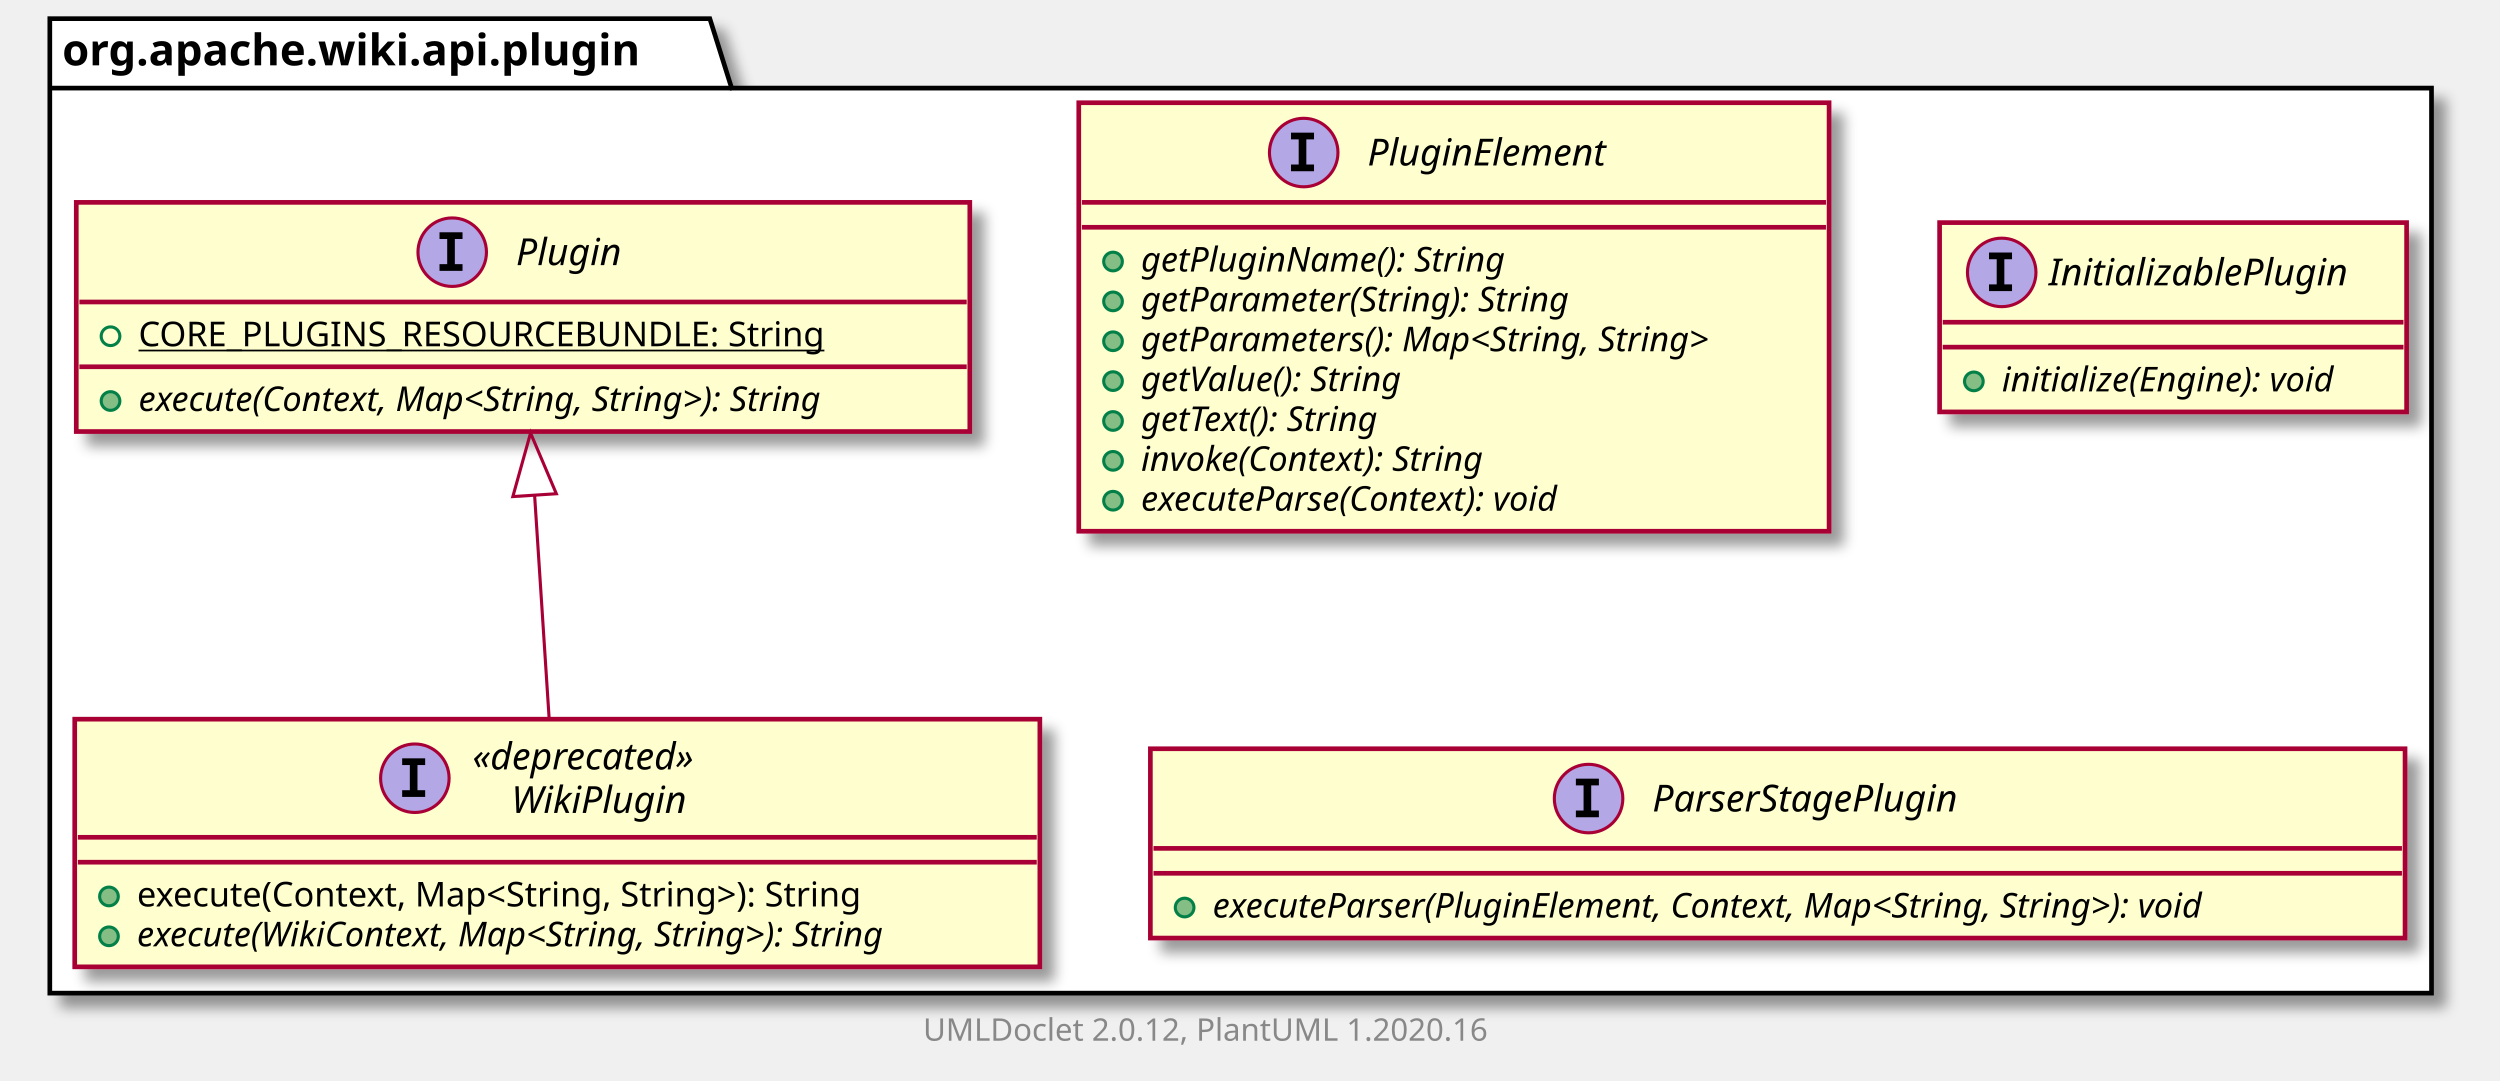
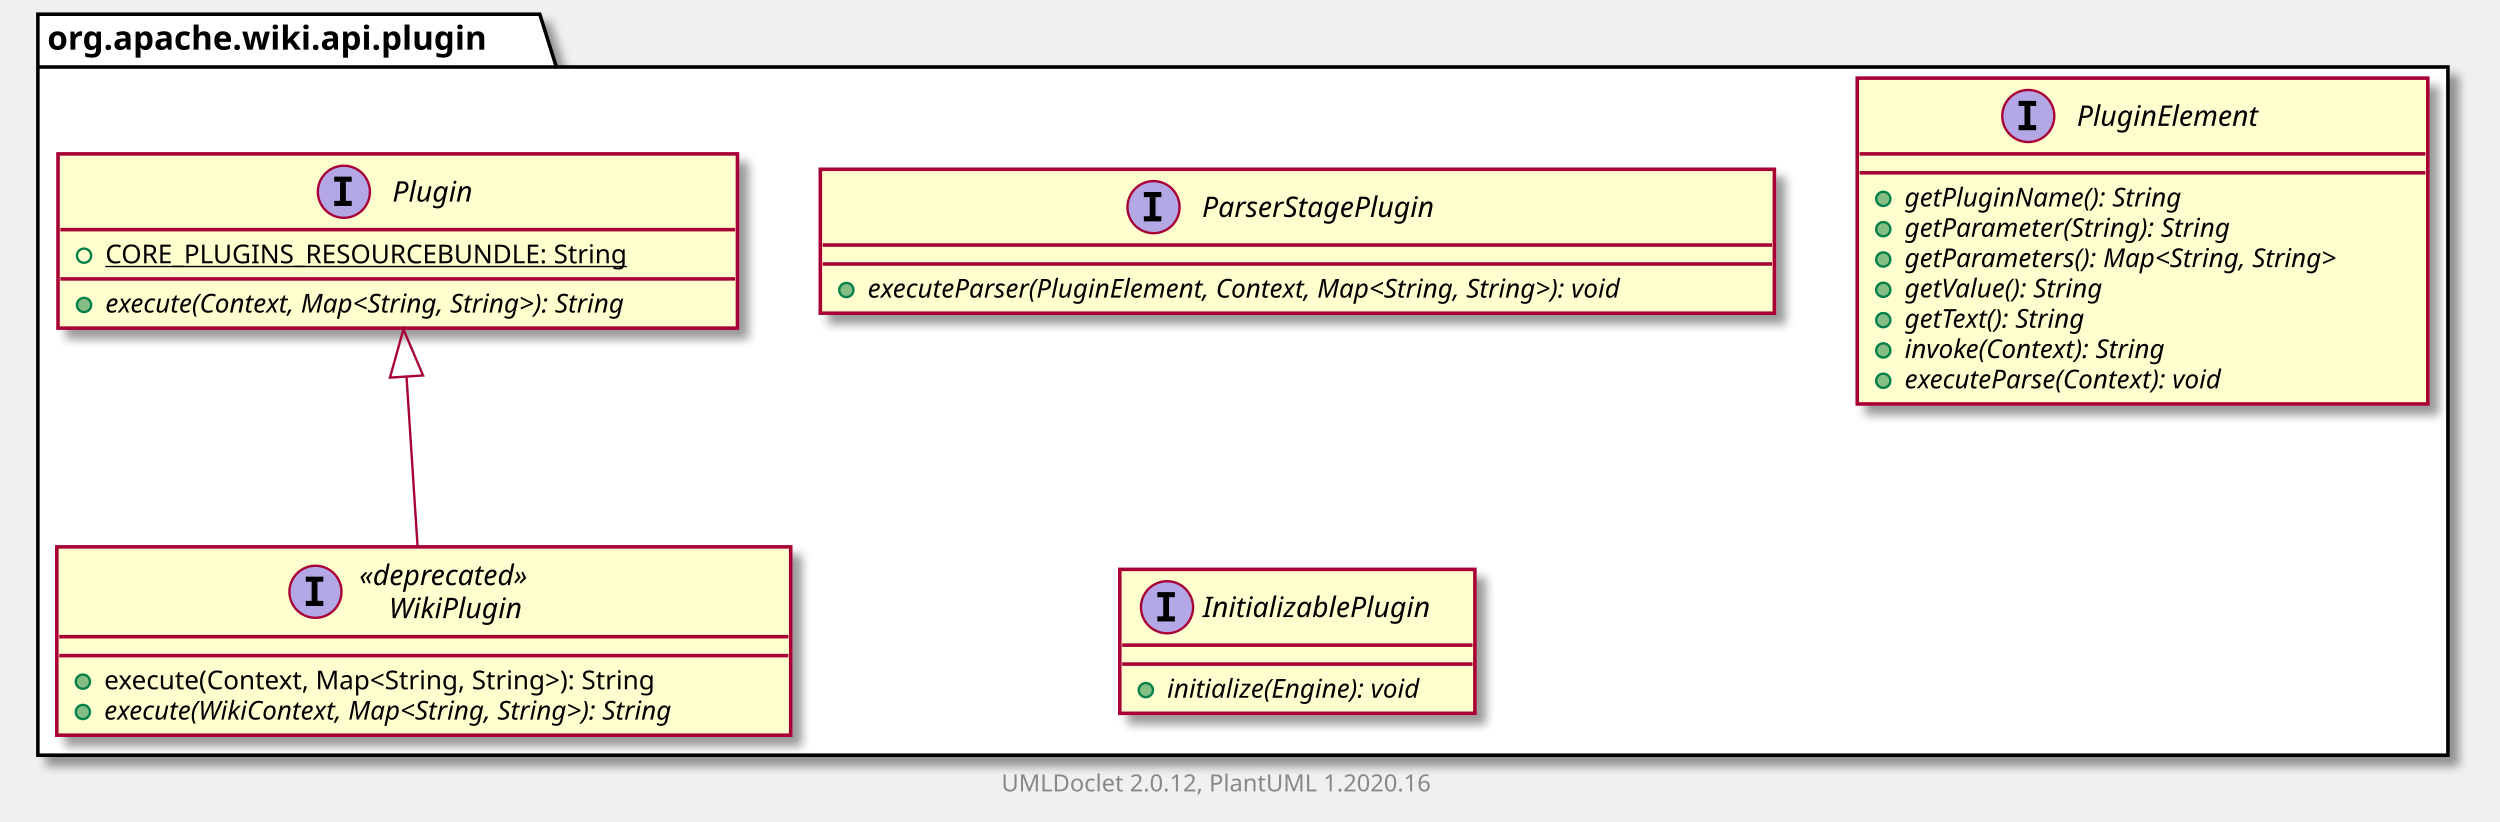
- <svg xmlns="http://www.w3.org/2000/svg" xmlns:xlink="http://www.w3.org/1999/xlink" contentScriptType="application/ecmascript" contentStyleType="text/css" height="347px" preserveAspectRatio="none" style="width:803px;height:347px;" version="1.1" viewBox="0 0 803 347" width="803px" zoomAndPan="magnify">
+ <svg xmlns="http://www.w3.org/2000/svg" xmlns:xlink="http://www.w3.org/1999/xlink" contentScriptType="application/ecmascript" contentStyleType="text/css" height="347px" preserveAspectRatio="none" style="width:1056px;height:347px;" version="1.1" viewBox="0 0 1056 347" width="1056px" zoomAndPan="magnify">
  <defs>
-     <filter height="300%" id="fl4pyo57fm70f" width="300%" x="-1" y="-1">
+     <filter height="300%" id="f1dpexxwe11yf7" width="300%" x="-1" y="-1">
      <feGaussianBlur result="blurOut" stdDeviation="2.0" />
      <feColorMatrix in="blurOut" result="blurOut2" type="matrix" values="0 0 0 0 0 0 0 0 0 0 0 0 0 0 0 0 0 0 .4 0" />
      <feOffset dx="4.0" dy="4.0" in="blurOut2" result="blurOut3" />
      <feBlend in="SourceGraphic" in2="blurOut3" mode="normal" />
    </filter>
  </defs>
  <g>
-     <polygon fill="#FFFFFF" filter="url(#fl4pyo57fm70f)" points="16,6,228,6,235,28.297,781,28.297,781,319,16,319,16,6" style="stroke: #000000; stroke-width: 1.5;" />
+     <polygon fill="#FFFFFF" filter="url(#f1dpexxwe11yf7)" points="16,6,228,6,235,28.297,1034,28.297,1034,319,16,319,16,6" style="stroke: #000000; stroke-width: 1.5;" />
    <line style="stroke: #000000; stroke-width: 1.5;" x1="16" x2="235" y1="28.297" y2="28.297" />
    <text fill="#000000" font-family="sans-serif" font-size="14" font-weight="bold" lengthAdjust="spacingAndGlyphs" textLength="206" x="20" y="20.995">org.apache.wiki.api.plugin</text>
+     <a href="ParserStagePlugin.html" target="_top" title="ParserStagePlugin.html" xlink:actuate="onRequest" xlink:href="ParserStagePlugin.html" xlink:show="new" xlink:title="ParserStagePlugin.html" xlink:type="simple">
+       <rect codeLine="3" fill="#FEFECE" filter="url(#f1dpexxwe11yf7)" height="60.805" id="org.apache.wiki.api.plugin.ParserStagePlugin" style="stroke: #A80036; stroke-width: 1.5;" width="403" x="346.5" y="71.5" />
+       <ellipse cx="487.25" cy="87.5" fill="#B4A7E5" rx="11" ry="11" style="stroke: #A80036; stroke-width: 1.0;" />
+       <path d="M483.172,83.266 L483.172,81.109 L490.562,81.109 L490.562,83.266 L488.094,83.266 L488.094,91.344 L490.562,91.344 L490.562,93.5 L483.172,93.5 L483.172,91.344 L485.641,91.344 L485.641,83.266 L483.172,83.266 Z " />
+       <text fill="#000000" font-family="sans-serif" font-size="12" font-style="italic" lengthAdjust="spacingAndGlyphs" textLength="113" x="507.75" y="91.654">ParserStagePlugin</text>
+       <line style="stroke: #A80036; stroke-width: 1.5;" x1="347.5" x2="748.5" y1="103.5" y2="103.5" />
+       <line style="stroke: #A80036; stroke-width: 1.5;" x1="347.5" x2="748.5" y1="111.5" y2="111.5" />
+       <ellipse cx="357.5" cy="122.5" fill="#84BE84" rx="3" ry="3" style="stroke: #038048; stroke-width: 1.0;" />
+       <text fill="#000000" font-family="sans-serif" font-size="11" font-style="italic" lengthAdjust="spacingAndGlyphs" textLength="377" x="366.5" y="125.71">executeParser(PluginElement, Context, Map&lt;String, String&gt;): void</text>
+     </a>
    <a href="PluginElement.html" target="_top" title="PluginElement.html" xlink:actuate="onRequest" xlink:href="PluginElement.html" xlink:show="new" xlink:title="PluginElement.html" xlink:type="simple">
-       <rect codeLine="3" fill="#FEFECE" filter="url(#fl4pyo57fm70f)" height="137.633" id="org.apache.wiki.api.plugin.PluginElement" style="stroke: #A80036; stroke-width: 1.5;" width="241" x="346.5" y="33" />
-       <ellipse cx="418.75" cy="49" fill="#B4A7E5" rx="11" ry="11" style="stroke: #A80036; stroke-width: 1.0;" />
-       <path d="M414.672,44.766 L414.672,42.609 L422.062,42.609 L422.062,44.766 L419.594,44.766 L419.594,52.844 L422.062,52.844 L422.062,55 L414.672,55 L414.672,52.844 L417.141,52.844 L417.141,44.766 L414.672,44.766 Z " />
-       <text fill="#000000" font-family="sans-serif" font-size="12" font-style="italic" lengthAdjust="spacingAndGlyphs" textLength="88" x="439.25" y="53.154">PluginElement</text>
-       <line style="stroke: #A80036; stroke-width: 1.5;" x1="347.5" x2="586.5" y1="65" y2="65" />
-       <line style="stroke: #A80036; stroke-width: 1.5;" x1="347.5" x2="586.5" y1="73" y2="73" />
-       <ellipse cx="357.5" cy="84" fill="#84BE84" rx="3" ry="3" style="stroke: #038048; stroke-width: 1.0;" />
-       <text fill="#000000" font-family="sans-serif" font-size="11" font-style="italic" lengthAdjust="spacingAndGlyphs" textLength="134" x="366.5" y="87.21">getPluginName(): String</text>
-       <ellipse cx="357.5" cy="96.805" fill="#84BE84" rx="3" ry="3" style="stroke: #038048; stroke-width: 1.0;" />
-       <text fill="#000000" font-family="sans-serif" font-size="11" font-style="italic" lengthAdjust="spacingAndGlyphs" textLength="160" x="366.5" y="100.015">getParameter(String): String</text>
-       <ellipse cx="357.5" cy="109.609" fill="#84BE84" rx="3" ry="3" style="stroke: #038048; stroke-width: 1.0;" />
-       <text fill="#000000" font-family="sans-serif" font-size="11" font-style="italic" lengthAdjust="spacingAndGlyphs" textLength="215" x="366.5" y="112.82">getParameters(): Map&lt;String, String&gt;</text>
-       <ellipse cx="357.5" cy="122.414" fill="#84BE84" rx="3" ry="3" style="stroke: #038048; stroke-width: 1.0;" />
-       <text fill="#000000" font-family="sans-serif" font-size="11" font-style="italic" lengthAdjust="spacingAndGlyphs" textLength="99" x="366.5" y="125.624">getValue(): String</text>
-       <ellipse cx="357.5" cy="135.219" fill="#84BE84" rx="3" ry="3" style="stroke: #038048; stroke-width: 1.0;" />
-       <text fill="#000000" font-family="sans-serif" font-size="11" font-style="italic" lengthAdjust="spacingAndGlyphs" textLength="92" x="366.5" y="138.429">getText(): String</text>
-       <ellipse cx="357.5" cy="148.023" fill="#84BE84" rx="3" ry="3" style="stroke: #038048; stroke-width: 1.0;" />
-       <text fill="#000000" font-family="sans-serif" font-size="11" font-style="italic" lengthAdjust="spacingAndGlyphs" textLength="130" x="366.5" y="151.234">invoke(Context): String</text>
-       <ellipse cx="357.5" cy="160.828" fill="#84BE84" rx="3" ry="3" style="stroke: #038048; stroke-width: 1.0;" />
-       <text fill="#000000" font-family="sans-serif" font-size="11" font-style="italic" lengthAdjust="spacingAndGlyphs" textLength="161" x="366.5" y="164.039">executeParse(Context): void</text>
-     </a>
-     <a href="InitializablePlugin.html" target="_top" title="InitializablePlugin.html" xlink:actuate="onRequest" xlink:href="InitializablePlugin.html" xlink:show="new" xlink:title="InitializablePlugin.html" xlink:type="simple">
-       <rect codeLine="13" fill="#FEFECE" filter="url(#fl4pyo57fm70f)" height="60.805" id="org.apache.wiki.api.plugin.InitializablePlugin" style="stroke: #A80036; stroke-width: 1.5;" width="150" x="623" y="71.5" />
-       <ellipse cx="642.95" cy="87.5" fill="#B4A7E5" rx="11" ry="11" style="stroke: #A80036; stroke-width: 1.0;" />
-       <path d="M638.872,83.266 L638.872,81.109 L646.263,81.109 L646.263,83.266 L643.794,83.266 L643.794,91.344 L646.263,91.344 L646.263,93.5 L638.872,93.5 L638.872,91.344 L641.341,91.344 L641.341,83.266 L638.872,83.266 Z " />
-       <text fill="#000000" font-family="sans-serif" font-size="12" font-style="italic" lengthAdjust="spacingAndGlyphs" textLength="107" x="658.05" y="91.654">InitializablePlugin</text>
-       <line style="stroke: #A80036; stroke-width: 1.5;" x1="624" x2="772" y1="103.5" y2="103.5" />
-       <line style="stroke: #A80036; stroke-width: 1.5;" x1="624" x2="772" y1="111.5" y2="111.5" />
-       <ellipse cx="634" cy="122.5" fill="#84BE84" rx="3" ry="3" style="stroke: #038048; stroke-width: 1.0;" />
-       <text fill="#000000" font-family="sans-serif" font-size="11" font-style="italic" lengthAdjust="spacingAndGlyphs" textLength="124" x="643" y="125.71">initialize(Engine): void</text>
-     </a>
-     <a href="ParserStagePlugin.html" target="_top" title="ParserStagePlugin.html" xlink:actuate="onRequest" xlink:href="ParserStagePlugin.html" xlink:show="new" xlink:title="ParserStagePlugin.html" xlink:type="simple">
-       <rect codeLine="17" fill="#FEFECE" filter="url(#fl4pyo57fm70f)" height="60.805" id="org.apache.wiki.api.plugin.ParserStagePlugin" style="stroke: #A80036; stroke-width: 1.5;" width="403" x="369.5" y="240.5" />
-       <ellipse cx="510.25" cy="256.5" fill="#B4A7E5" rx="11" ry="11" style="stroke: #A80036; stroke-width: 1.0;" />
-       <path d="M506.172,252.266 L506.172,250.109 L513.562,250.109 L513.562,252.266 L511.094,252.266 L511.094,260.344 L513.562,260.344 L513.562,262.5 L506.172,262.5 L506.172,260.344 L508.641,260.344 L508.641,252.266 L506.172,252.266 Z " />
-       <text fill="#000000" font-family="sans-serif" font-size="12" font-style="italic" lengthAdjust="spacingAndGlyphs" textLength="113" x="530.75" y="260.654">ParserStagePlugin</text>
-       <line style="stroke: #A80036; stroke-width: 1.5;" x1="370.5" x2="771.5" y1="272.5" y2="272.5" />
-       <line style="stroke: #A80036; stroke-width: 1.5;" x1="370.5" x2="771.5" y1="280.5" y2="280.5" />
-       <ellipse cx="380.5" cy="291.5" fill="#84BE84" rx="3" ry="3" style="stroke: #038048; stroke-width: 1.0;" />
-       <text fill="#000000" font-family="sans-serif" font-size="11" font-style="italic" lengthAdjust="spacingAndGlyphs" textLength="377" x="389.5" y="294.71">executeParser(PluginElement, Context, Map&lt;String, String&gt;): void</text>
+       <rect codeLine="7" fill="#FEFECE" filter="url(#f1dpexxwe11yf7)" height="137.633" id="org.apache.wiki.api.plugin.PluginElement" style="stroke: #A80036; stroke-width: 1.5;" width="241" x="784.5" y="33" />
+       <ellipse cx="856.75" cy="49" fill="#B4A7E5" rx="11" ry="11" style="stroke: #A80036; stroke-width: 1.0;" />
+       <path d="M852.672,44.766 L852.672,42.609 L860.062,42.609 L860.062,44.766 L857.594,44.766 L857.594,52.844 L860.062,52.844 L860.062,55 L852.672,55 L852.672,52.844 L855.141,52.844 L855.141,44.766 L852.672,44.766 Z " />
+       <text fill="#000000" font-family="sans-serif" font-size="12" font-style="italic" lengthAdjust="spacingAndGlyphs" textLength="88" x="877.25" y="53.154">PluginElement</text>
+       <line style="stroke: #A80036; stroke-width: 1.5;" x1="785.5" x2="1024.5" y1="65" y2="65" />
+       <line style="stroke: #A80036; stroke-width: 1.5;" x1="785.5" x2="1024.5" y1="73" y2="73" />
+       <ellipse cx="795.5" cy="84" fill="#84BE84" rx="3" ry="3" style="stroke: #038048; stroke-width: 1.0;" />
+       <text fill="#000000" font-family="sans-serif" font-size="11" font-style="italic" lengthAdjust="spacingAndGlyphs" textLength="134" x="804.5" y="87.21">getPluginName(): String</text>
+       <ellipse cx="795.5" cy="96.805" fill="#84BE84" rx="3" ry="3" style="stroke: #038048; stroke-width: 1.0;" />
+       <text fill="#000000" font-family="sans-serif" font-size="11" font-style="italic" lengthAdjust="spacingAndGlyphs" textLength="160" x="804.5" y="100.015">getParameter(String): String</text>
+       <ellipse cx="795.5" cy="109.609" fill="#84BE84" rx="3" ry="3" style="stroke: #038048; stroke-width: 1.0;" />
+       <text fill="#000000" font-family="sans-serif" font-size="11" font-style="italic" lengthAdjust="spacingAndGlyphs" textLength="215" x="804.5" y="112.82">getParameters(): Map&lt;String, String&gt;</text>
+       <ellipse cx="795.5" cy="122.414" fill="#84BE84" rx="3" ry="3" style="stroke: #038048; stroke-width: 1.0;" />
+       <text fill="#000000" font-family="sans-serif" font-size="11" font-style="italic" lengthAdjust="spacingAndGlyphs" textLength="99" x="804.5" y="125.624">getValue(): String</text>
+       <ellipse cx="795.5" cy="135.219" fill="#84BE84" rx="3" ry="3" style="stroke: #038048; stroke-width: 1.0;" />
+       <text fill="#000000" font-family="sans-serif" font-size="11" font-style="italic" lengthAdjust="spacingAndGlyphs" textLength="92" x="804.5" y="138.429">getText(): String</text>
+       <ellipse cx="795.5" cy="148.023" fill="#84BE84" rx="3" ry="3" style="stroke: #038048; stroke-width: 1.0;" />
+       <text fill="#000000" font-family="sans-serif" font-size="11" font-style="italic" lengthAdjust="spacingAndGlyphs" textLength="130" x="804.5" y="151.234">invoke(Context): String</text>
+       <ellipse cx="795.5" cy="160.828" fill="#84BE84" rx="3" ry="3" style="stroke: #038048; stroke-width: 1.0;" />
+       <text fill="#000000" font-family="sans-serif" font-size="11" font-style="italic" lengthAdjust="spacingAndGlyphs" textLength="161" x="804.5" y="164.039">executeParse(Context): void</text>
    </a>
    <a href="Plugin.html" target="_top" title="Plugin.html" xlink:actuate="onRequest" xlink:href="Plugin.html" xlink:show="new" xlink:title="Plugin.html" xlink:type="simple">
-       <rect codeLine="21" fill="#FEFECE" filter="url(#fl4pyo57fm70f)" height="73.609" id="org.apache.wiki.api.plugin.Plugin" style="stroke: #A80036; stroke-width: 1.5;" width="287" x="24.5" y="65" />
+       <rect codeLine="17" fill="#FEFECE" filter="url(#f1dpexxwe11yf7)" height="73.609" id="org.apache.wiki.api.plugin.Plugin" style="stroke: #A80036; stroke-width: 1.5;" width="287" x="24.5" y="65" />
      <ellipse cx="145.25" cy="81" fill="#B4A7E5" rx="11" ry="11" style="stroke: #A80036; stroke-width: 1.0;" />
      <path d="M141.172,76.766 L141.172,74.609 L148.562,74.609 L148.562,76.766 L146.094,76.766 L146.094,84.844 L148.562,84.844 L148.562,87 L141.172,87 L141.172,84.844 L143.641,84.844 L143.641,76.766 L141.172,76.766 Z " />
      <text fill="#000000" font-family="sans-serif" font-size="12" font-style="italic" lengthAdjust="spacingAndGlyphs" textLength="37" x="165.75" y="85.154">Plugin</text>
      <line style="stroke: #A80036; stroke-width: 1.5;" x1="25.5" x2="310.5" y1="97" y2="97" />
      <ellipse cx="35.5" cy="108" fill="none" rx="3" ry="3" style="stroke: #038048; stroke-width: 1.0;" />
      <text fill="#000000" font-family="sans-serif" font-size="11" lengthAdjust="spacingAndGlyphs" text-decoration="underline" textLength="240" x="44.5" y="111.21">CORE_PLUGINS_RESOURCEBUNDLE: String</text>
      <line style="stroke: #A80036; stroke-width: 1.5;" x1="25.5" x2="310.5" y1="117.805" y2="117.805" />
      <ellipse cx="35.5" cy="128.805" fill="#84BE84" rx="3" ry="3" style="stroke: #038048; stroke-width: 1.0;" />
      <text fill="#000000" font-family="sans-serif" font-size="11" font-style="italic" lengthAdjust="spacingAndGlyphs" textLength="261" x="44.5" y="132.015">execute(Context, Map&lt;String, String&gt;): String</text>
    </a>
+     <a href="InitializablePlugin.html" target="_top" title="InitializablePlugin.html" xlink:actuate="onRequest" xlink:href="InitializablePlugin.html" xlink:show="new" xlink:title="InitializablePlugin.html" xlink:type="simple">
+       <rect codeLine="22" fill="#FEFECE" filter="url(#f1dpexxwe11yf7)" height="60.805" id="org.apache.wiki.api.plugin.InitializablePlugin" style="stroke: #A80036; stroke-width: 1.5;" width="150" x="473" y="240.5" />
+       <ellipse cx="492.95" cy="256.5" fill="#B4A7E5" rx="11" ry="11" style="stroke: #A80036; stroke-width: 1.0;" />
+       <path d="M488.872,252.266 L488.872,250.109 L496.262,250.109 L496.262,252.266 L493.794,252.266 L493.794,260.344 L496.262,260.344 L496.262,262.5 L488.872,262.5 L488.872,260.344 L491.341,260.344 L491.341,252.266 L488.872,252.266 Z " />
+       <text fill="#000000" font-family="sans-serif" font-size="12" font-style="italic" lengthAdjust="spacingAndGlyphs" textLength="107" x="508.05" y="260.654">InitializablePlugin</text>
+       <line style="stroke: #A80036; stroke-width: 1.5;" x1="474" x2="622" y1="272.5" y2="272.5" />
+       <line style="stroke: #A80036; stroke-width: 1.5;" x1="474" x2="622" y1="280.5" y2="280.5" />
+       <ellipse cx="484" cy="291.5" fill="#84BE84" rx="3" ry="3" style="stroke: #038048; stroke-width: 1.0;" />
+       <text fill="#000000" font-family="sans-serif" font-size="11" font-style="italic" lengthAdjust="spacingAndGlyphs" textLength="124" x="493" y="294.71">initialize(Engine): void</text>
+     </a>
    <a href="WikiPlugin.html" target="_top" title="WikiPlugin.html" xlink:actuate="onRequest" xlink:href="WikiPlugin.html" xlink:show="new" xlink:title="WikiPlugin.html" xlink:type="simple">
-       <rect codeLine="26" fill="#FEFECE" filter="url(#fl4pyo57fm70f)" height="79.547" id="org.apache.wiki.api.plugin.WikiPlugin" style="stroke: #A80036; stroke-width: 1.5;" width="310" x="24" y="231" />
+       <rect codeLine="26" fill="#FEFECE" filter="url(#f1dpexxwe11yf7)" height="79.547" id="org.apache.wiki.api.plugin.WikiPlugin" style="stroke: #A80036; stroke-width: 1.5;" width="310" x="24" y="231" />
      <ellipse cx="133.25" cy="249.969" fill="#B4A7E5" rx="11" ry="11" style="stroke: #A80036; stroke-width: 1.0;" />
      <path d="M129.172,245.734 L129.172,243.578 L136.562,243.578 L136.562,245.734 L134.094,245.734 L134.094,253.812 L136.562,253.812 L136.562,255.969 L129.172,255.969 L129.172,253.812 L131.641,253.812 L131.641,245.734 L129.172,245.734 Z " />
      <text fill="#000000" font-family="sans-serif" font-size="12" font-style="italic" lengthAdjust="spacingAndGlyphs" textLength="87" x="151.75" y="247.139">«deprecated»</text>
      <text fill="#000000" font-family="sans-serif" font-size="12" font-style="italic" lengthAdjust="spacingAndGlyphs" textLength="62" x="164.25" y="261.107">WikiPlugin</text>
      <line style="stroke: #A80036; stroke-width: 1.5;" x1="25" x2="333" y1="268.938" y2="268.938" />
      <line style="stroke: #A80036; stroke-width: 1.5;" x1="25" x2="333" y1="276.938" y2="276.938" />
      <ellipse cx="35" cy="287.938" fill="#84BE84" rx="3" ry="3" style="stroke: #038048; stroke-width: 1.0;" />
      <text fill="#000000" font-family="sans-serif" font-size="11" lengthAdjust="spacingAndGlyphs" textLength="262" x="44" y="291.148">execute(Context, Map&lt;String, String&gt;): String</text>
      <ellipse cx="35" cy="300.742" fill="#84BE84" rx="3" ry="3" style="stroke: #038048; stroke-width: 1.0;" />
      <text fill="#000000" font-family="sans-serif" font-size="11" font-style="italic" lengthAdjust="spacingAndGlyphs" textLength="284" x="44" y="303.953">execute(WikiContext, Map&lt;String, String&gt;): String</text>
    </a>
    <path codeLine="31" d="M171.719,159.138 C173.25,182.655 174.987,209.343 176.38,230.751 " fill="none" id="org.apache.wiki.api.plugin.Plugin-backto-org.apache.wiki.api.plugin.WikiPlugin" style="stroke: #A80036; stroke-width: 1.0;" />
    <polygon fill="none" points="164.728,159.5,170.414,139.088,178.698,158.591,164.728,159.5" style="stroke: #A80036; stroke-width: 1.0;" />
-     <text fill="#888888" font-family="sans-serif" font-size="10" lengthAdjust="spacingAndGlyphs" textLength="192" x="296.5" y="334.282">UMLDoclet 2.0.12, PlantUML 1.2020.16</text>
+     <text fill="#888888" font-family="sans-serif" font-size="10" lengthAdjust="spacingAndGlyphs" textLength="192" x="423" y="334.282">UMLDoclet 2.0.12, PlantUML 1.2020.16</text>
  </g>
</svg>
